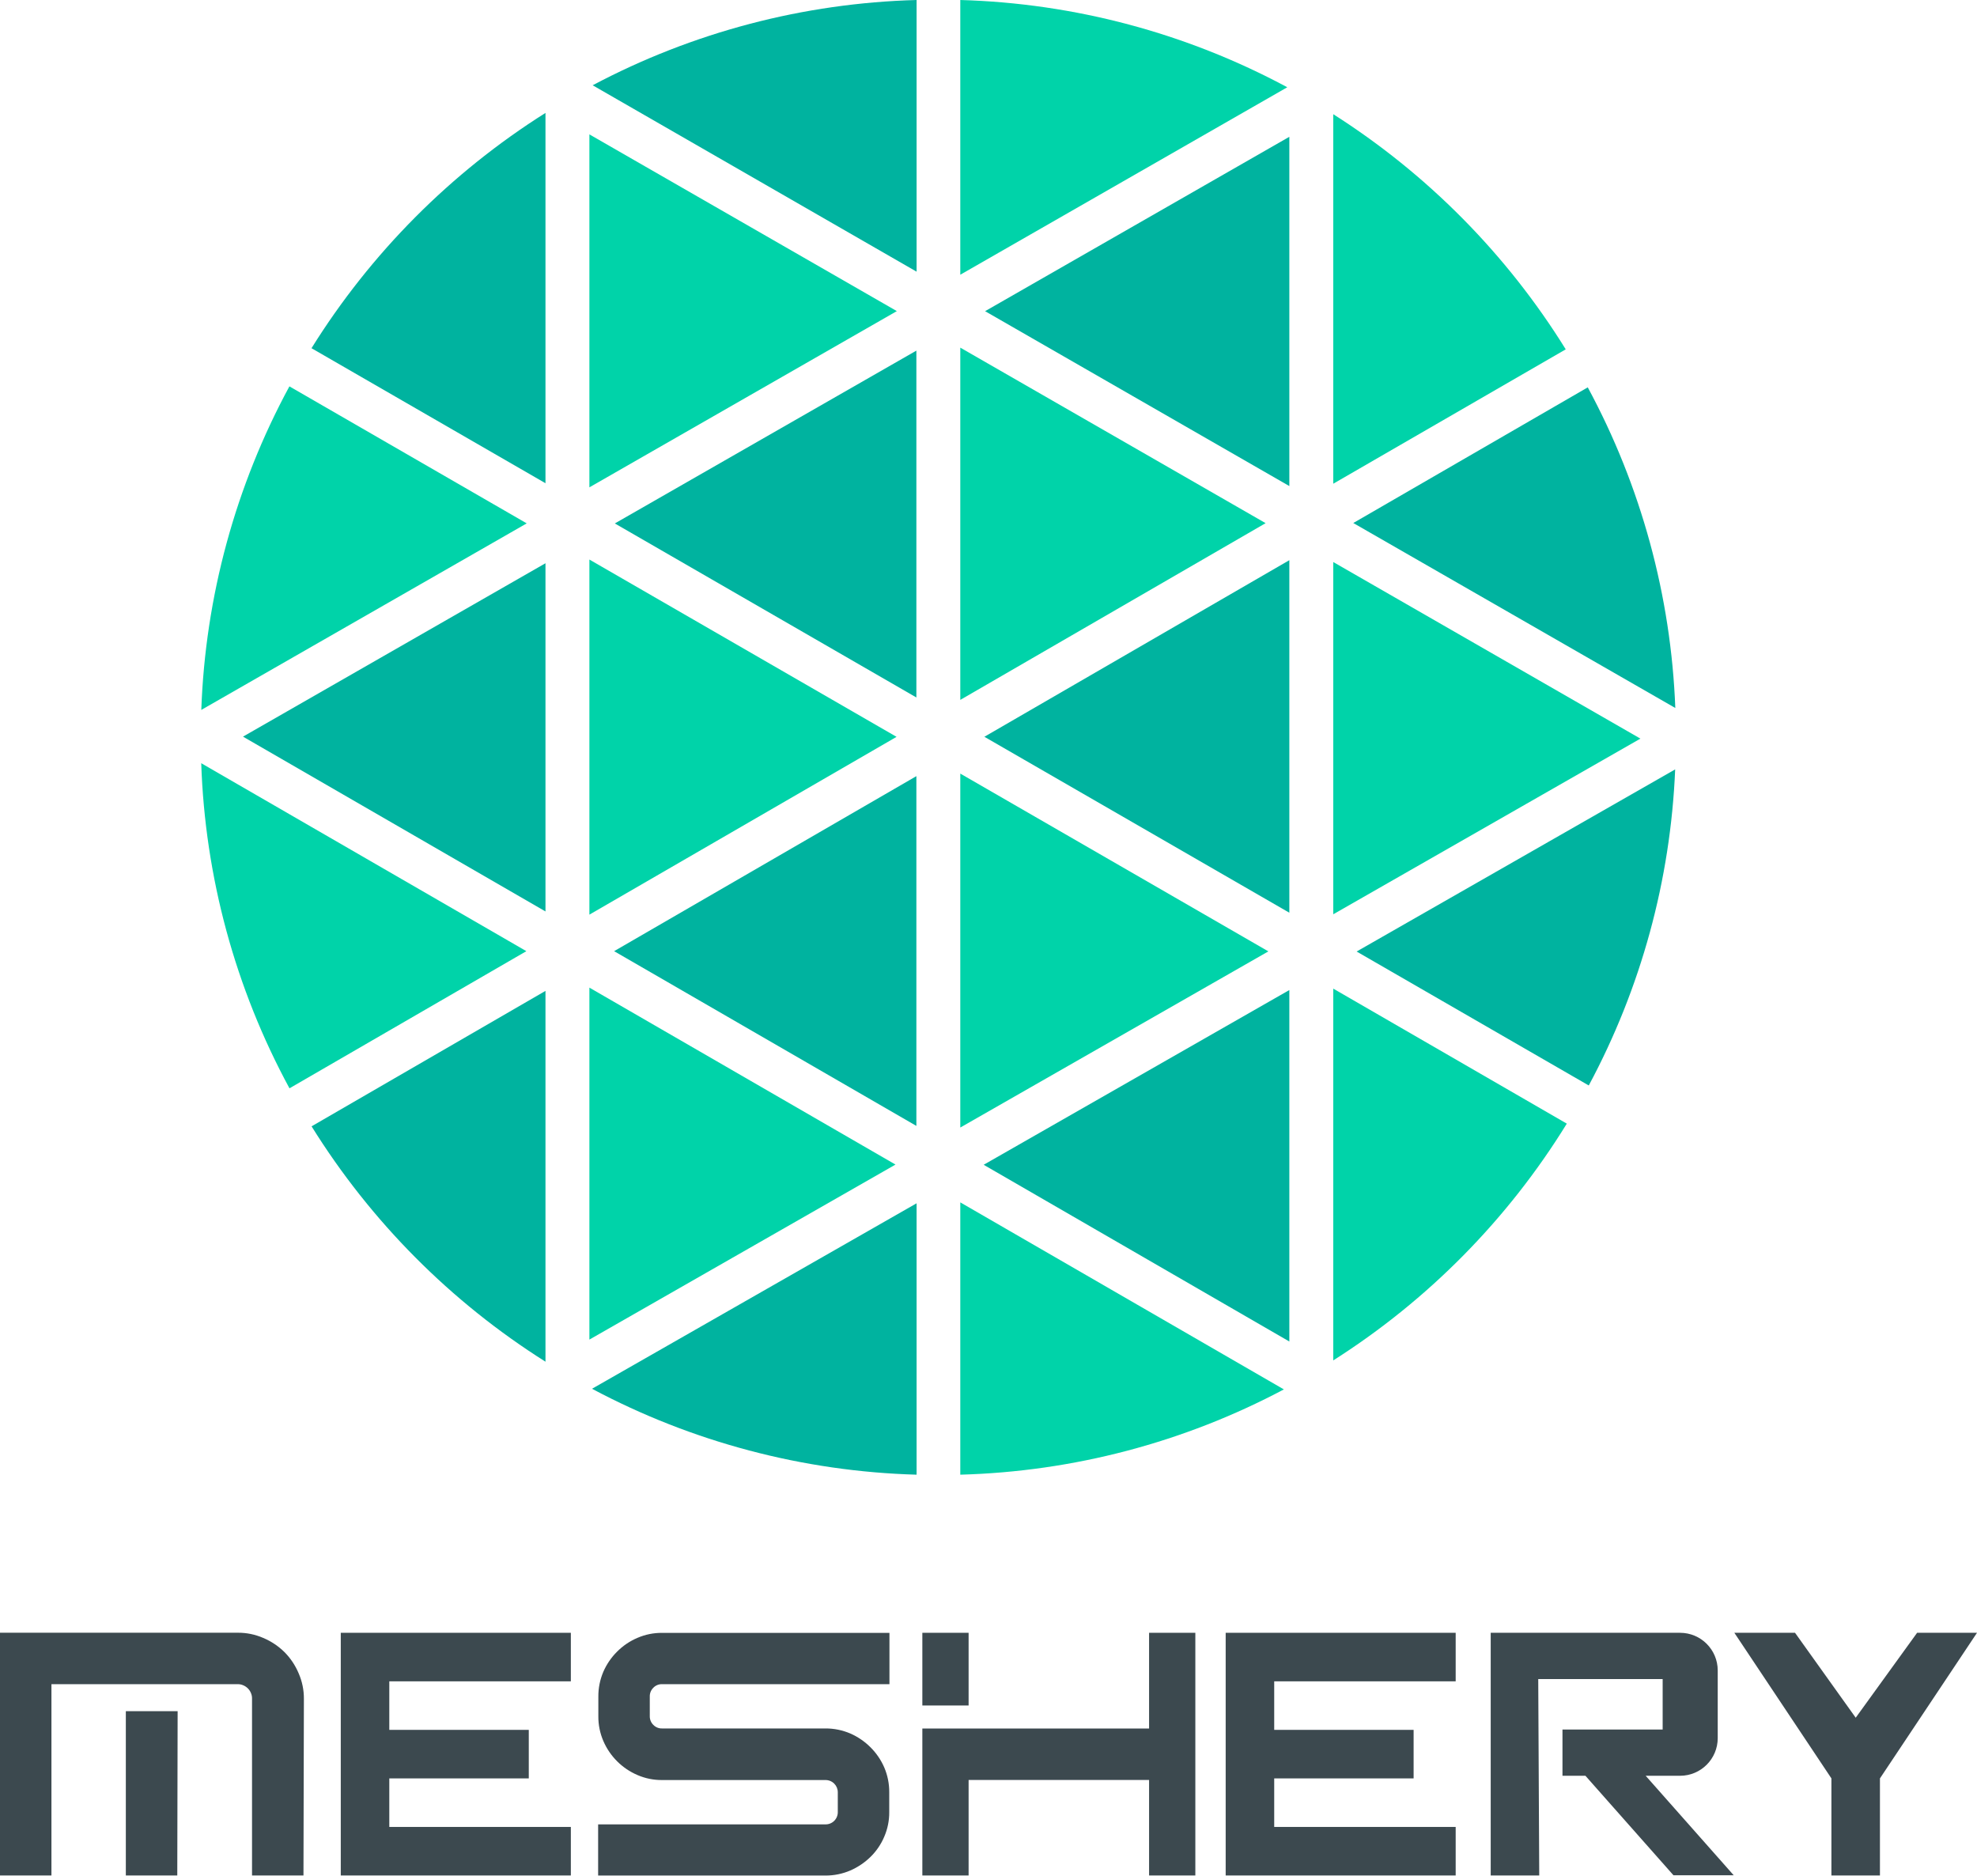
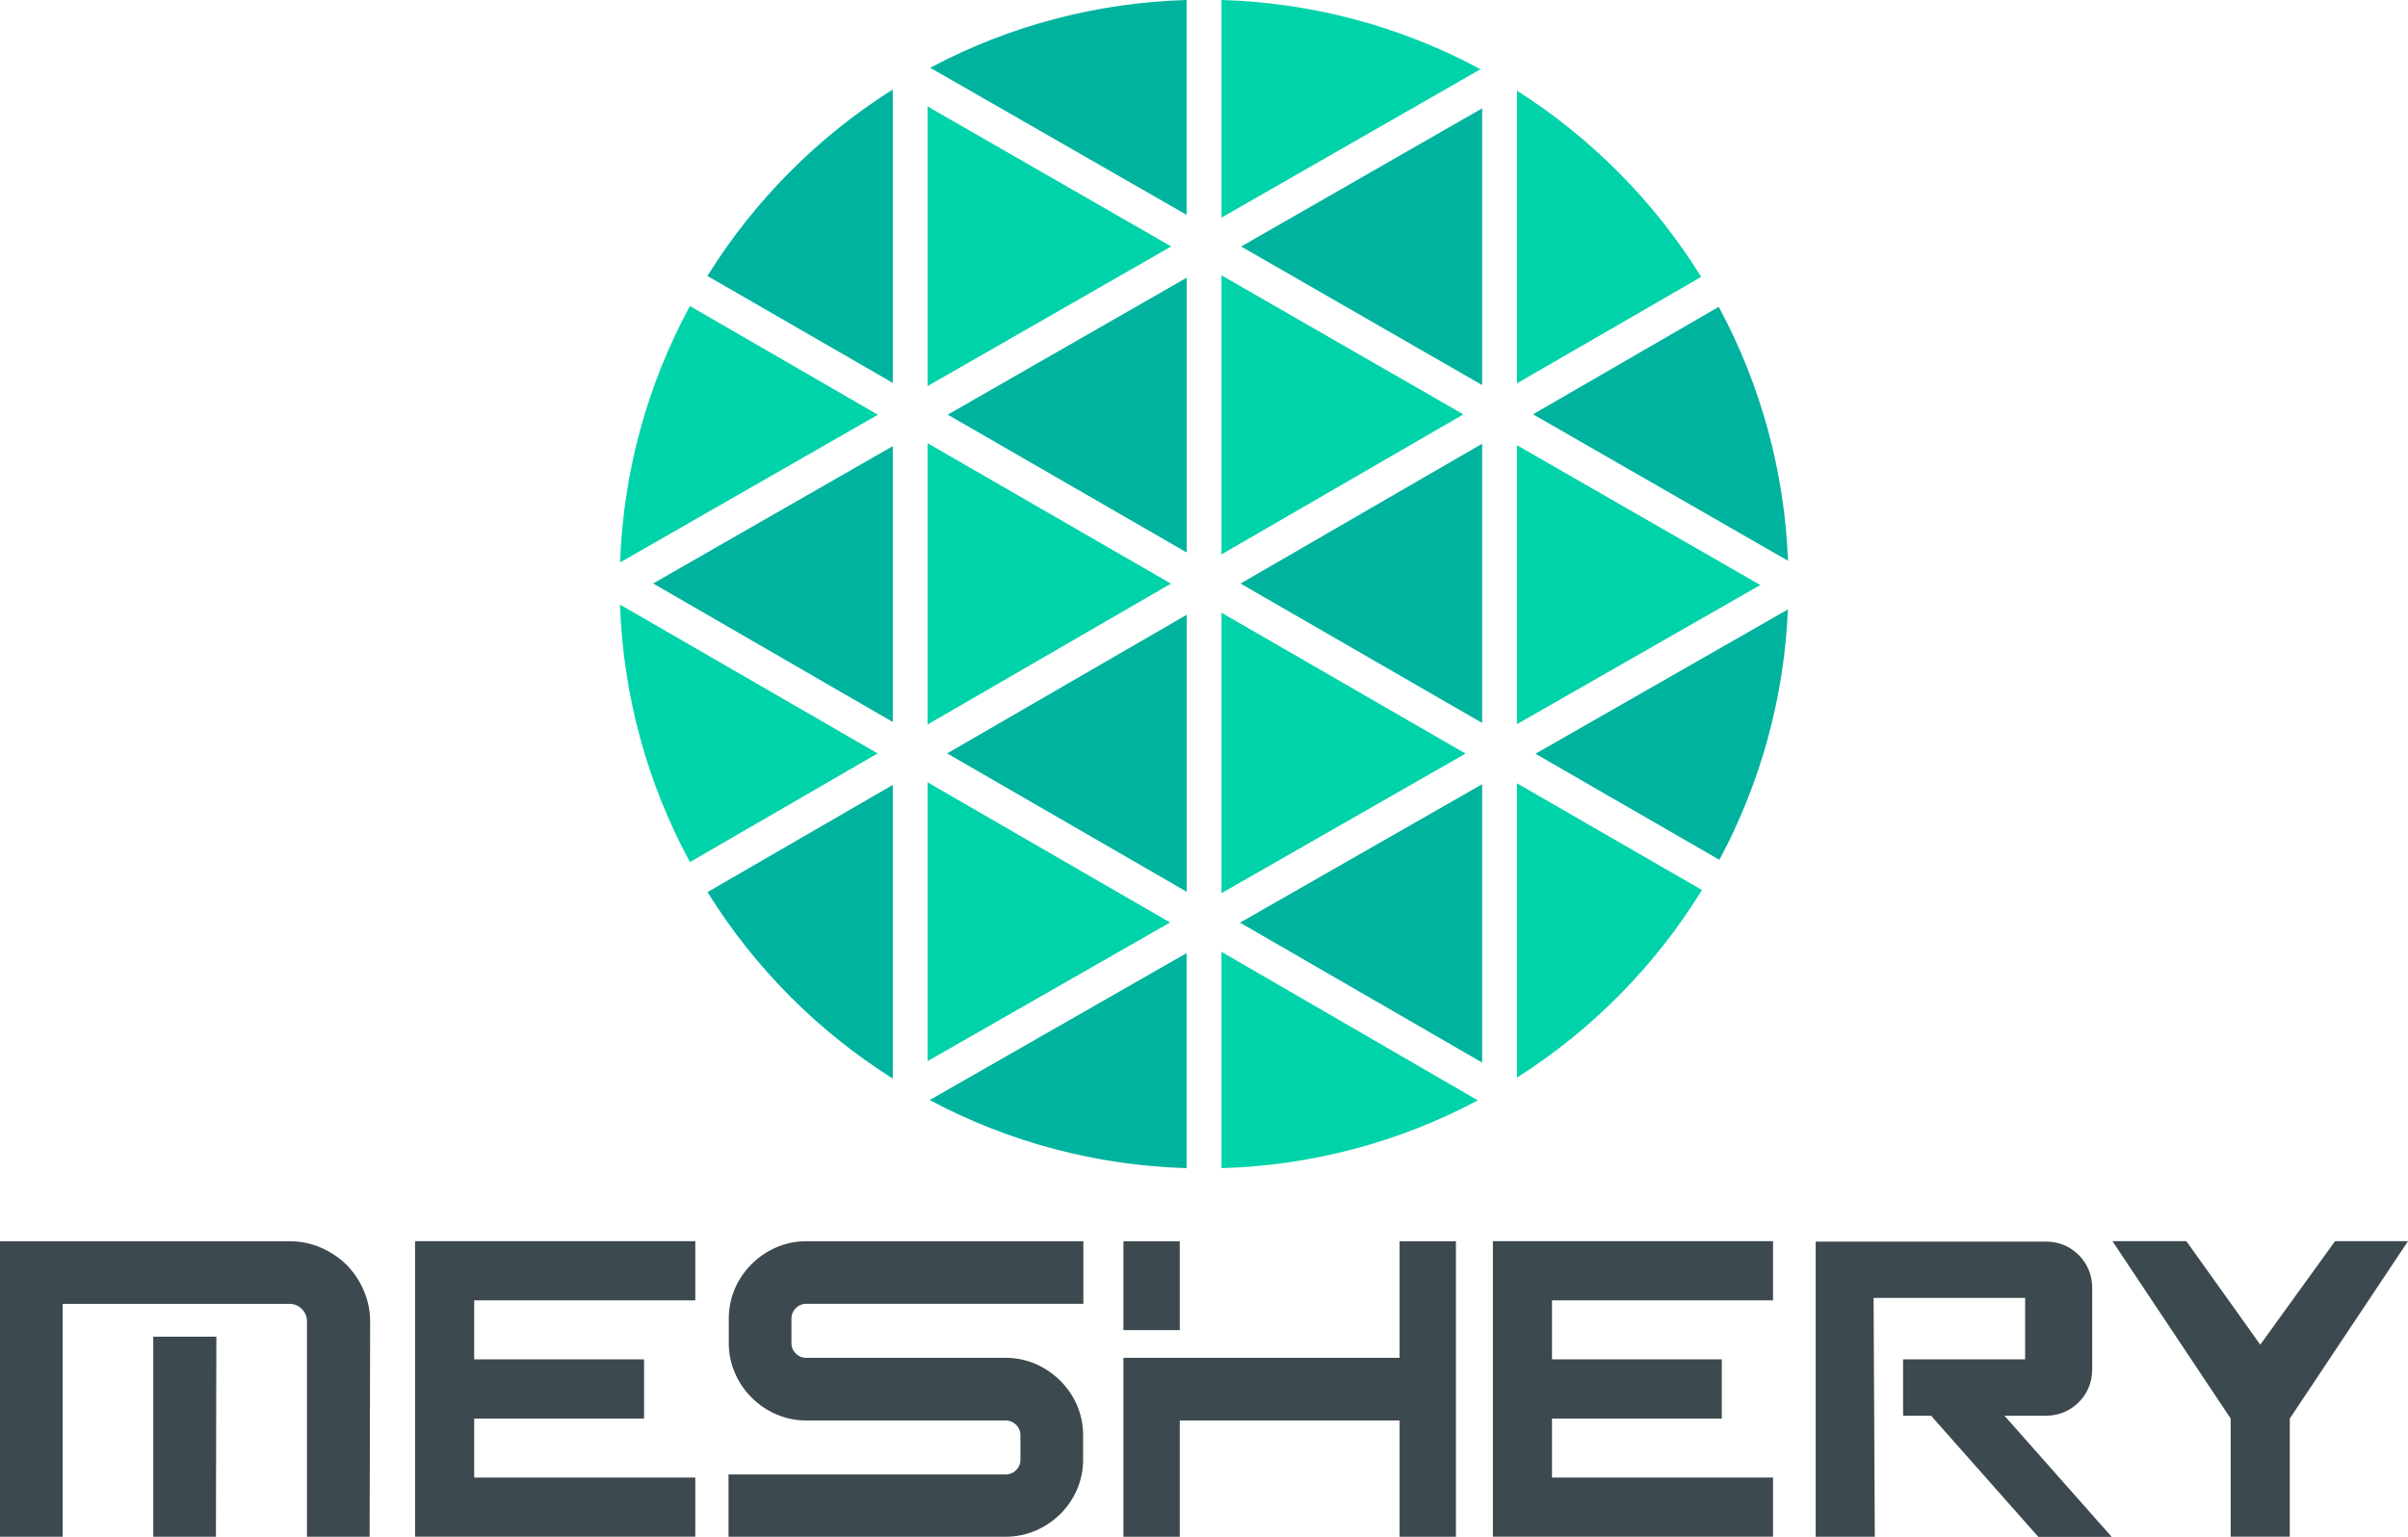
- <svg xmlns="http://www.w3.org/2000/svg" id="Layer_1" data-name="Layer 1" viewBox="0 0 278.24 263.92">
-   <polygon points="135.15 48.92 135.15 98.49 178.12 73.62 135.15 48.92" style="fill:#00d3a9" />
-   <polygon points="135.15 108.86 135.15 158.67 178.51 133.88 135.15 108.86" style="fill:#00d3a9" />
-   <polygon points="128.97 98.15 128.97 49.34 86.53 73.66 128.97 98.15" style="fill:#00b39f" />
-   <path d="M43.85,158.5a104.33,104.33,0,0,0,32.92,33.12V139.44Z" style="fill:#00b39f" />
-   <polygon points="128.97 158.44 128.97 109.22 86.43 133.85 128.97 158.44" style="fill:#00b39f" />
-   <polygon points="82.95 188.51 126.03 163.88 82.95 138.98 82.95 188.51" style="fill:#00d3a9" />
-   <polygon points="181.46 188.78 181.46 139.32 138.44 163.91 181.46 188.78" style="fill:#00b39f" />
-   <path d="M223.6,152.75a103.12,103.12,0,0,0,12.16-44.48L190.93,133.9Z" style="fill:#00b39f" />
-   <polygon points="187.64 128.66 230.87 103.94 187.64 79.09 187.64 128.66" style="fill:#00d3a9" />
-   <polygon points="181.46 68.4 181.46 19.25 138.64 43.79 181.46 68.4" style="fill:#00b39f" />
-   <polygon points="181.46 128.44 181.46 78.83 138.54 103.68 181.46 128.44" style="fill:#00b39f" />
-   <polygon points="132.06 207.57 132.07 207.57 132.05 207.57 132.06 207.57" style="fill:#00b39f" />
-   <polygon points="82.95 78.74 82.95 128.71 126.18 103.69 82.95 78.74" style="fill:#00d3a9" />
-   <path d="M129,0A103.26,103.26,0,0,0,83.41,12L129,38.23Z" style="fill:#00b39f" />
-   <polygon points="82.95 18.91 82.95 68.58 126.22 43.78 82.95 18.91" style="fill:#00d3a9" />
-   <path d="M76.77,15.89A104.42,104.42,0,0,0,43.84,49L76.77,68Z" style="fill:#00b39f" />
-   <path d="M181.17,12.28A103.4,103.4,0,0,0,135.15,0V38.66Z" style="fill:#00d3a9" />
-   <path d="M28.32,107.4a103.21,103.21,0,0,0,12.42,45.75l33.34-19.3Z" style="fill:#00d3a9" />
-   <path d="M40.73,54.37A103.3,103.3,0,0,0,28.33,99.9l45.8-26.25Z" style="fill:#00d3a9" />
-   <path d="M83.32,195.43A103.35,103.35,0,0,0,129,207.52V169.33Z" style="fill:#00b39f" />
-   <path d="M220.36,49.16a104.43,104.43,0,0,0-32.72-33.09v52Z" style="fill:#00d3a9" />
-   <path d="M187.64,191.44a104.29,104.29,0,0,0,32.87-33.32l-32.87-19Z" style="fill:#00d3a9" />
-   <path d="M235.78,99.63a103.28,103.28,0,0,0-12.32-45.12l-33,19.09Z" style="fill:#00b39f" />
-   <path d="M135.15,207.52a103.14,103.14,0,0,0,45.54-12l-45.54-26.32Z" style="fill:#00d3a9" />
-   <polygon points="76.77 128.26 76.77 79.26 34.2 103.66 76.77 128.26" style="fill:#00b39f" />
-   <polygon points="172.5 235.15 172.5 236.6 172.5 243.43 172.5 251.76 172.5 263.92 204.87 263.92 204.87 257.09 179.33 257.09 179.33 251.76 179.33 250.26 198.95 250.26 198.95 243.43 179.33 243.43 179.33 236.6 204.87 236.6 204.87 229.77 172.5 229.77 172.5 235.15" style="fill:#3c494f" />
-   <polygon points="47.96 235.15 47.96 236.6 47.96 243.43 47.96 251.76 47.96 263.92 80.34 263.92 80.34 257.09 54.79 257.09 54.79 251.76 54.79 250.26 74.42 250.26 74.42 243.43 54.79 243.43 54.79 236.6 80.34 236.6 80.34 229.77 47.96 229.77 47.96 235.15" style="fill:#3c494f" />
-   <path d="M125.15,255a8.53,8.53,0,0,1-.7,3.46,8.73,8.73,0,0,1-1.94,2.85,9.52,9.52,0,0,1-2.84,1.91,8.78,8.78,0,0,1-3.49.71h-32v-7.2h32a1.71,1.71,0,0,0,1.73-1.73v-2.78a1.72,1.72,0,0,0-1.73-1.73h-23a8.53,8.53,0,0,1-3.46-.7,9.15,9.15,0,0,1-4.81-4.8,8.61,8.61,0,0,1-.7-3.47v-2.77a8.77,8.77,0,0,1,.7-3.49,9.13,9.13,0,0,1,1.94-2.84,9,9,0,0,1,2.87-1.94,8.53,8.53,0,0,1,3.46-.7h32V237h-32a1.64,1.64,0,0,0-1.23.5,1.67,1.67,0,0,0-.5,1.23v2.77a1.67,1.67,0,0,0,.5,1.23,1.64,1.64,0,0,0,1.23.5h23a8.78,8.78,0,0,1,3.49.71,9.25,9.25,0,0,1,2.84,1.94,9.13,9.13,0,0,1,1.94,2.84,8.73,8.73,0,0,1,.7,3.48Z" style="fill:#3c494f" />
-   <path d="M168.23,263.92h-6.51V250.48h-25.4v13.44h-6.51V243.24h31.91V229.77h6.51ZM136.32,240h-6.51V229.77h6.51Z" style="fill:#3c494f" />
-   <polygon points="261.17 241.72 252.63 229.77 244.09 229.77 257.75 250.26 257.75 263.92 264.58 263.92 264.58 250.26 278.24 229.77 269.81 229.77 261.17 241.72" style="fill:#3c494f" />
-   <path d="M216.49,236.28H234v7.1H219.9v6.51h3.23l12.39,14H244l-12.39-14h4.84a5.3,5.3,0,0,0,5.3-5.3v-9.52a5.3,5.3,0,0,0-5.3-5.3H209.8v34.15h6.83Z" style="fill:#3c494f" />
-   <path d="M42.71,263.92H35.47V239a1.83,1.83,0,0,0-.16-.77,1.9,1.9,0,0,0-.43-.64,2,2,0,0,0-.64-.43,1.83,1.83,0,0,0-.77-.16H0v-7.24H33.47a8.81,8.81,0,0,1,3.57.73,9.49,9.49,0,0,1,3,2,9.38,9.38,0,0,1,2,3,8.81,8.81,0,0,1,.73,3.57Zm-35.47,0H0V237l7.24-2Zm17.71,0H17.71V240.8H25Z" style="fill:#3c494f" />
+ <svg xmlns="http://www.w3.org/2000/svg" id="Layer_1" data-name="Layer 1" viewBox="0 0 278.24 177.6">
+   <polygon points="141.14 31.82 141.14 64.07 169.09 47.89 141.14 31.82" style="fill:#00d3a9" />
+   <polygon points="141.14 70.81 141.14 103.22 169.34 87.09 141.14 70.81" style="fill:#00d3a9" />
+   <polygon points="137.12 63.85 137.12 32.09 109.51 47.92 137.12 63.85" style="fill:#00b39f" />
+   <path d="M81.75,103.1a67.68,67.68,0,0,0,21.41,21.55V90.71Z" style="fill:#00b39f" />
+   <polygon points="137.12 103.06 137.12 71.05 109.44 87.07 137.12 103.06" style="fill:#00b39f" />
+   <polygon points="107.18 122.63 135.2 106.61 107.18 90.41 107.18 122.63" style="fill:#00d3a9" />
+   <polygon points="171.26 122.8 171.26 90.63 143.28 106.63 171.26 122.8" style="fill:#00b39f" />
+   <path d="M198.67,99.37a67.22,67.22,0,0,0,7.92-28.94L177.42,87.11Z" style="fill:#00b39f" />
+   <polygon points="175.28 83.69 203.4 67.61 175.28 51.45 175.28 83.69" style="fill:#00d3a9" />
+   <polygon points="171.26 44.5 171.26 12.52 143.41 28.49 171.26 44.5" style="fill:#00b39f" />
+   <polygon points="171.26 83.55 171.26 51.28 143.34 67.44 171.26 83.55" style="fill:#00b39f" />
+   <polygon points="139.13 135.02 139.13 135.02 139.12 135.02 139.13 135.02" style="fill:#00b39f" />
+   <polygon points="107.18 51.22 107.18 83.73 135.3 67.45 107.18 51.22" style="fill:#00d3a9" />
+   <path d="M137.11,0a67.15,67.15,0,0,0-29.63,7.83l29.63,17Z" style="fill:#00b39f" />
+   <polygon points="107.18 12.3 107.18 44.62 135.33 28.48 107.18 12.3" style="fill:#00d3a9" />
+   <path d="M103.16,10.34A67.92,67.92,0,0,0,81.74,31.89l21.42,12.36Z" style="fill:#00b39f" />
+   <path d="M171.07,8a67.15,67.15,0,0,0-29.93-8V25.15Z" style="fill:#00d3a9" />
+   <path d="M71.64,69.87a67.28,67.28,0,0,0,8.08,29.76l21.69-12.56Z" style="fill:#00d3a9" />
+   <path d="M79.72,35.37A67,67,0,0,0,71.65,65l29.79-17.07Z" style="fill:#00d3a9" />
+   <path d="M107.42,127.13A67.13,67.13,0,0,0,137.11,135V110.15Z" style="fill:#00b39f" />
+   <path d="M196.57,32a67.83,67.83,0,0,0-21.29-21.52V44.3Z" style="fill:#00d3a9" />
+   <path d="M175.28,124.54a67.89,67.89,0,0,0,21.38-21.68L175.28,90.52Z" style="fill:#00d3a9" />
+   <path d="M206.6,64.81a67.33,67.33,0,0,0-8-29.35L177.14,47.88Z" style="fill:#00b39f" />
+   <path d="M141.14,135a67.11,67.11,0,0,0,29.62-7.83L141.14,110Z" style="fill:#00d3a9" />
+   <polygon points="103.16 83.44 103.16 51.56 75.47 67.43 103.16 83.44" style="fill:#00b39f" />
+   <polygon points="172.5 148.82 172.5 150.28 172.5 157.1 172.5 165.44 172.5 177.59 204.87 177.59 204.87 170.76 179.33 170.76 179.33 165.44 179.33 163.94 198.95 163.94 198.95 157.1 179.33 157.1 179.33 150.28 204.87 150.28 204.87 143.44 172.5 143.44 172.5 148.82" style="fill:#3c494f" />
+   <polygon points="47.96 148.82 47.96 150.28 47.96 157.1 47.96 165.44 47.96 177.59 80.34 177.59 80.34 170.76 54.79 170.76 54.79 165.44 54.79 163.94 74.42 163.94 74.42 157.1 54.79 157.1 54.79 150.28 80.34 150.28 80.34 143.44 47.96 143.44 47.96 148.82" style="fill:#3c494f" />
+   <path d="M125.15,168.67a8.56,8.56,0,0,1-.7,3.46,9,9,0,0,1-1.94,2.85,9.52,9.52,0,0,1-2.84,1.91,8.78,8.78,0,0,1-3.49.71h-32v-7.2h32a1.67,1.67,0,0,0,1.23-.5,1.64,1.64,0,0,0,.5-1.23v-2.78a1.71,1.71,0,0,0-1.73-1.73h-23a8.53,8.53,0,0,1-3.46-.7,9.12,9.12,0,0,1-4.81-4.81,8.53,8.53,0,0,1-.7-3.46v-2.77a8.74,8.74,0,0,1,.7-3.49,9.13,9.13,0,0,1,1.94-2.84,9,9,0,0,1,2.87-1.94,8.53,8.53,0,0,1,3.46-.7h32v7.23h-32a1.64,1.64,0,0,0-1.23.51,1.67,1.67,0,0,0-.5,1.23v2.77a1.67,1.67,0,0,0,.5,1.23,1.64,1.64,0,0,0,1.23.5h23a8.78,8.78,0,0,1,3.49.71,9.4,9.4,0,0,1,2.84,1.93,9.18,9.18,0,0,1,1.94,2.85,8.69,8.69,0,0,1,.7,3.48Z" style="fill:#3c494f" />
+   <path d="M168.23,177.6h-6.51V164.16h-25.4V177.6h-6.51V156.92h31.91V143.45h6.51Zm-31.91-23.88h-6.51V143.45h6.51Z" style="fill:#3c494f" />
+   <polygon points="261.17 155.4 252.63 143.44 244.09 143.44 257.75 163.94 257.75 177.59 264.58 177.59 264.58 163.94 278.24 143.44 269.81 143.44 261.17 155.4" style="fill:#3c494f" />
+   <path d="M216.49,150H234v7.1H219.9v6.51h3.23l12.39,14H244l-12.39-14h4.84a5.3,5.3,0,0,0,5.3-5.3v-9.52a5.3,5.3,0,0,0-5.3-5.3H209.8V177.6h6.83Z" style="fill:#3c494f" />
+   <path d="M42.71,177.6H35.47V152.69a1.91,1.91,0,0,0-.16-.78,2,2,0,0,0-.43-.63,2,2,0,0,0-.64-.44,2,2,0,0,0-.77-.15H0v-7.24H33.47a9,9,0,0,1,3.57.72,9.85,9.85,0,0,1,3,2,9.49,9.49,0,0,1,2,3,8.89,8.89,0,0,1,.73,3.58Zm-35.47,0H0V150.69l7.24-2Zm17.71,0H17.71V154.48H25Z" style="fill:#3c494f" />
</svg>
